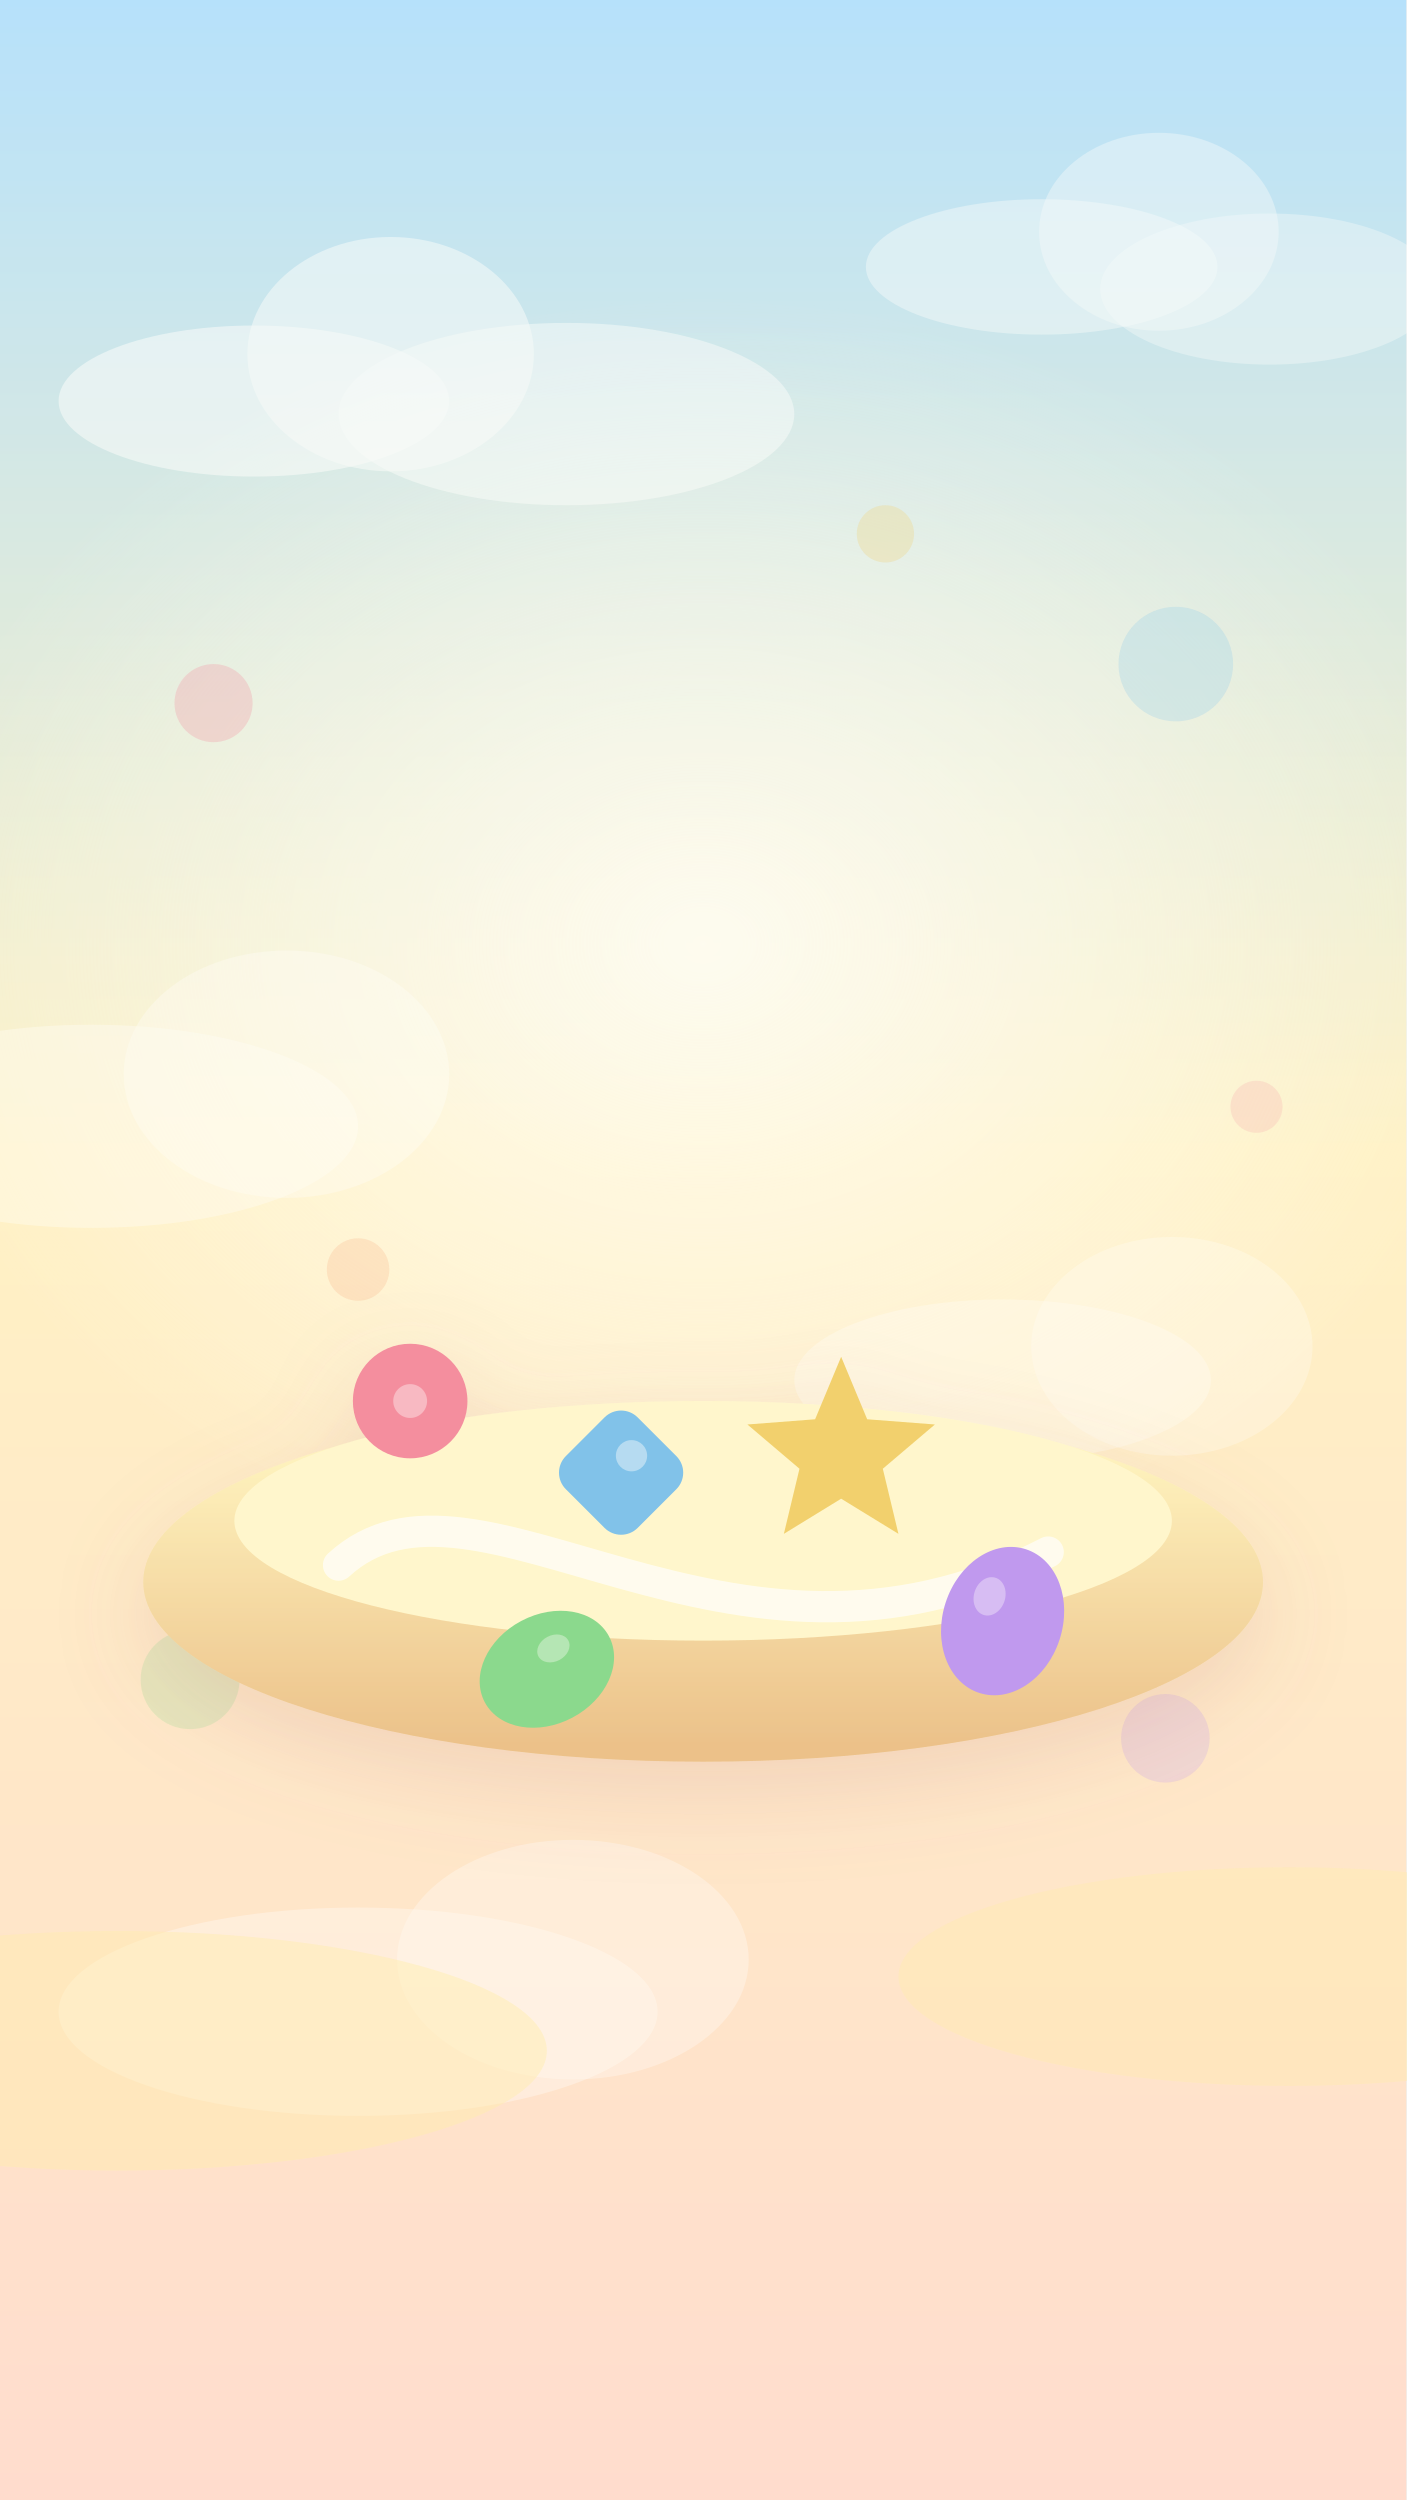
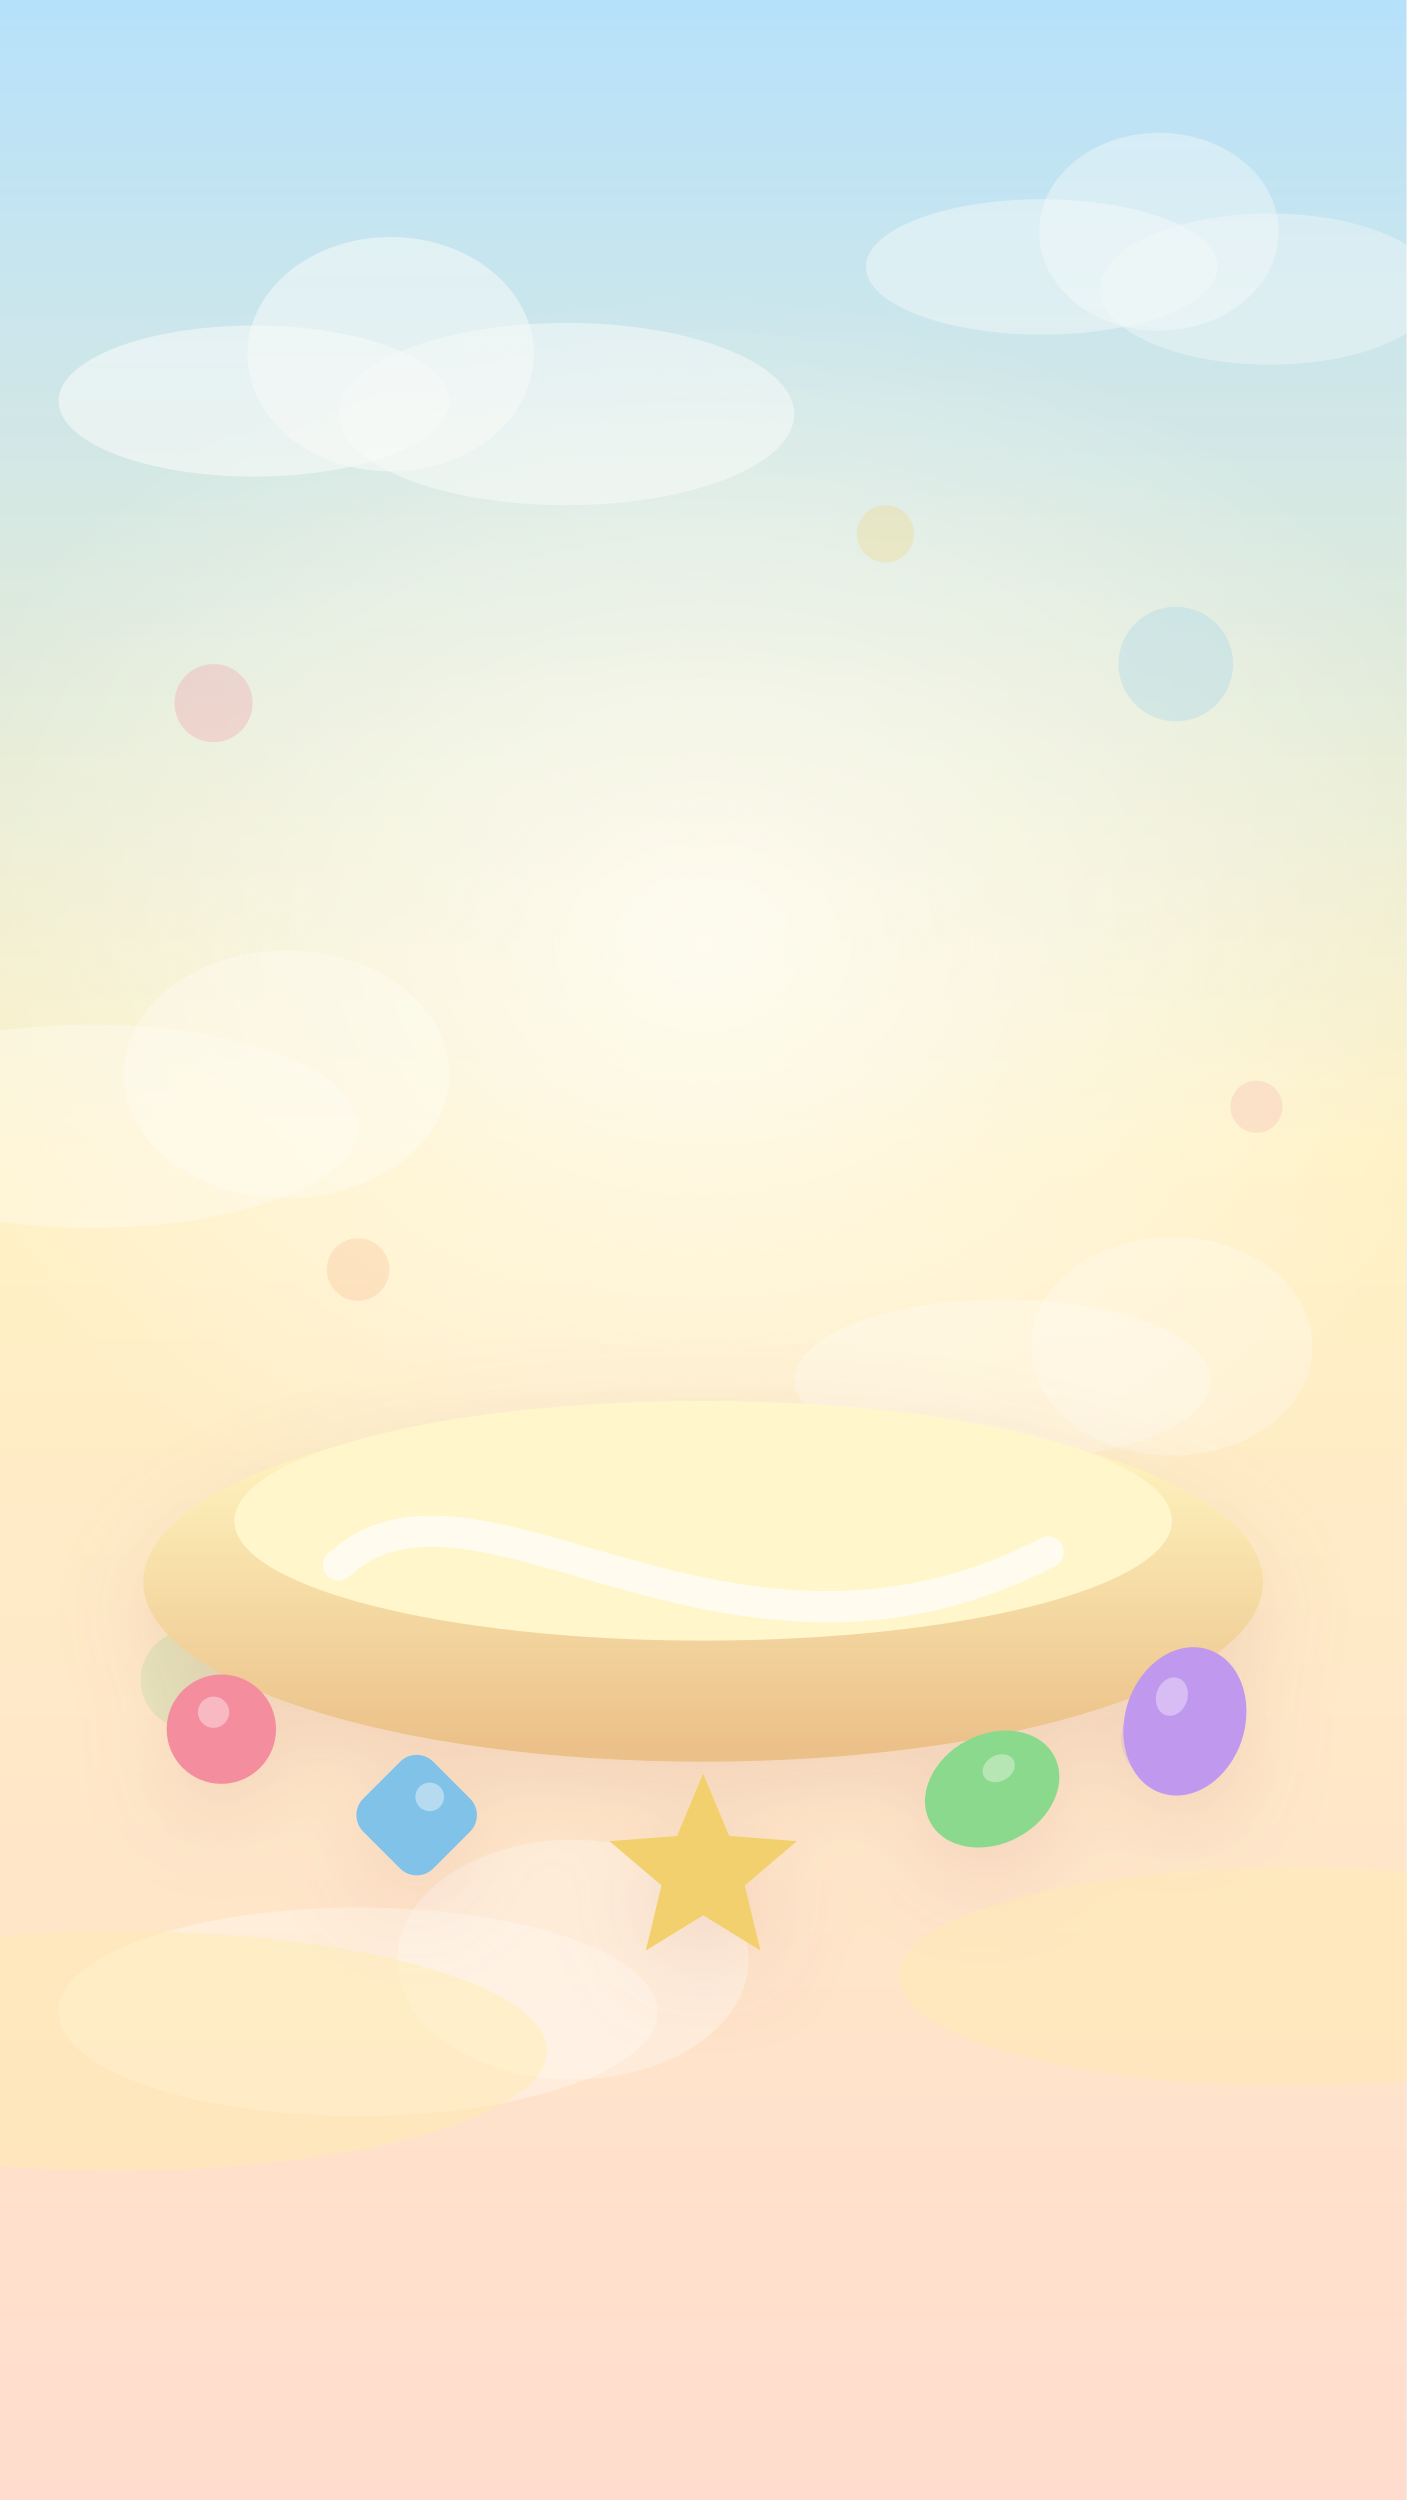
<svg xmlns="http://www.w3.org/2000/svg" width="1080" height="1920" viewBox="0 0 1080 1920" fill="none">
  <defs>
    <linearGradient id="sky" x1="540" y1="0" x2="540" y2="1920" gradientUnits="userSpaceOnUse">
      <stop stop-color="#A9DDFF" />
      <stop offset="0.46" stop-color="#FFF0BE" />
      <stop offset="1" stop-color="#FFD7C9" />
    </linearGradient>
    <radialGradient id="centerGlow" cx="0" cy="0" r="1" gradientUnits="userSpaceOnUse" gradientTransform="translate(540 725) rotate(90) scale(500 620)">
      <stop stop-color="#FFFDF4" stop-opacity="0.92" />
      <stop offset="1" stop-color="#FFFDF4" stop-opacity="0" />
    </radialGradient>
    <linearGradient id="island" x1="540" y1="1110" x2="540" y2="1340" gradientUnits="userSpaceOnUse">
      <stop stop-color="#FFF3B8" />
      <stop offset="1" stop-color="#E8B778" />
    </linearGradient>
    <filter id="softShadow" x="-80" y="-80" width="1240" height="2080" filterUnits="userSpaceOnUse" color-interpolation-filters="sRGB">
      <feDropShadow dx="0" dy="24" stdDeviation="34" flood-color="#B56D70" flood-opacity="0.2" />
    </filter>
  </defs>
  <rect width="1080" height="1920" fill="url(#sky)" />
  <ellipse cx="540" cy="725" rx="620" ry="500" fill="url(#centerGlow)" />
  <g opacity="0.8">
    <ellipse cx="195" cy="308" rx="150" ry="58" fill="white" fill-opacity="0.62" />
    <ellipse cx="300" cy="272" rx="110" ry="90" fill="white" fill-opacity="0.58" />
    <ellipse cx="435" cy="318" rx="175" ry="70" fill="white" fill-opacity="0.55" />
    <ellipse cx="800" cy="205" rx="135" ry="52" fill="white" fill-opacity="0.48" />
    <ellipse cx="890" cy="178" rx="92" ry="76" fill="white" fill-opacity="0.45" />
    <ellipse cx="975" cy="222" rx="130" ry="58" fill="white" fill-opacity="0.42" />
    <ellipse cx="70" cy="865" rx="205" ry="78" fill="white" fill-opacity="0.42" />
    <ellipse cx="220" cy="825" rx="125" ry="95" fill="white" fill-opacity="0.4" />
    <ellipse cx="770" cy="1060" rx="160" ry="62" fill="white" fill-opacity="0.38" />
    <ellipse cx="900" cy="1034" rx="108" ry="84" fill="white" fill-opacity="0.34" />
    <ellipse cx="275" cy="1545" rx="230" ry="80" fill="white" fill-opacity="0.43" />
    <ellipse cx="440" cy="1505" rx="135" ry="92" fill="white" fill-opacity="0.4" />
  </g>
  <g opacity="0.72">
    <circle cx="164" cy="540" r="30" fill="#F27A91" fill-opacity="0.38" />
    <circle cx="903" cy="510" r="44" fill="#69B8EA" fill-opacity="0.32" />
    <circle cx="146" cy="1290" r="38" fill="#76D37B" fill-opacity="0.3" />
    <circle cx="895" cy="1335" r="34" fill="#B487EF" fill-opacity="0.32" />
    <circle cx="680" cy="410" r="22" fill="#EFC957" fill-opacity="0.36" />
    <circle cx="275" cy="975" r="24" fill="#F39967" fill-opacity="0.32" />
    <circle cx="965" cy="850" r="20" fill="#F27A91" fill-opacity="0.25" />
  </g>
  <g filter="url(#softShadow)">
    <ellipse cx="540" cy="1215" rx="430" ry="138" fill="url(#island)" />
    <ellipse cx="540" cy="1168" rx="360" ry="92" fill="#FFF6C7" />
    <path d="M260 1202C365 1105 558 1320 805 1192" stroke="white" stroke-opacity="0.72" stroke-width="24" stroke-linecap="round" />
-     <circle cx="315" cy="1076" r="44" fill="#F27A91" />
-     <circle cx="315" cy="1076" r="13" fill="white" fill-opacity="0.38" />
-     <rect x="438" y="1092" width="78" height="78" rx="18" transform="rotate(45 477 1131)" fill="#69B8EA" />
-     <circle cx="485" cy="1118" r="12" fill="white" fill-opacity="0.42" />
-     <path d="M646 1042L666 1090L718 1094L678 1128L690 1178L646 1151L602 1178L614 1128L574 1094L626 1090L646 1042Z" fill="#EFC957" />
-     <ellipse cx="420" cy="1282" rx="54" ry="42" transform="rotate(-28 420 1282)" fill="#76D37B" />
-     <ellipse cx="425" cy="1266" rx="13" ry="10" transform="rotate(-28 425 1266)" fill="white" fill-opacity="0.36" />
-     <ellipse cx="770" cy="1245" rx="46" ry="58" transform="rotate(18 770 1245)" fill="#B487EF" />
-     <ellipse cx="760" cy="1226" rx="12" ry="15" transform="rotate(18 760 1226)" fill="white" fill-opacity="0.36" />
+     <circle cx="170" cy="1328" r="42" fill="#F27A91" />
+     <circle cx="164" cy="1315" r="12" fill="white" fill-opacity="0.38" />
+     <rect x="282" y="1356" width="76" height="76" rx="18" transform="rotate(45 320 1394)" fill="#69B8EA" />
+     <circle cx="330" cy="1380" r="11" fill="white" fill-opacity="0.42" />
+     <path d="M540 1362L560 1410L612 1414L572 1448L584 1498L540 1471L496 1498L508 1448L468 1414L520 1410L540 1362Z" fill="#EFC957" />
+     <ellipse cx="762" cy="1374" rx="54" ry="42" transform="rotate(-28 762 1374)" fill="#76D37B" />
+     <ellipse cx="767" cy="1358" rx="13" ry="10" transform="rotate(-28 767 1358)" fill="white" fill-opacity="0.36" />
+     <ellipse cx="910" cy="1322" rx="46" ry="58" transform="rotate(18 910 1322)" fill="#B487EF" />
+     <ellipse cx="900" cy="1303" rx="12" ry="15" transform="rotate(18 900 1303)" fill="white" fill-opacity="0.36" />
  </g>
  <ellipse cx="90" cy="1575" rx="330" ry="92" fill="#FFE9A6" fill-opacity="0.48" />
  <ellipse cx="990" cy="1518" rx="300" ry="84" fill="#FFE9A6" fill-opacity="0.42" />
  <rect width="1080" height="1920" fill="#FFF8E4" fill-opacity="0.16" />
</svg>
